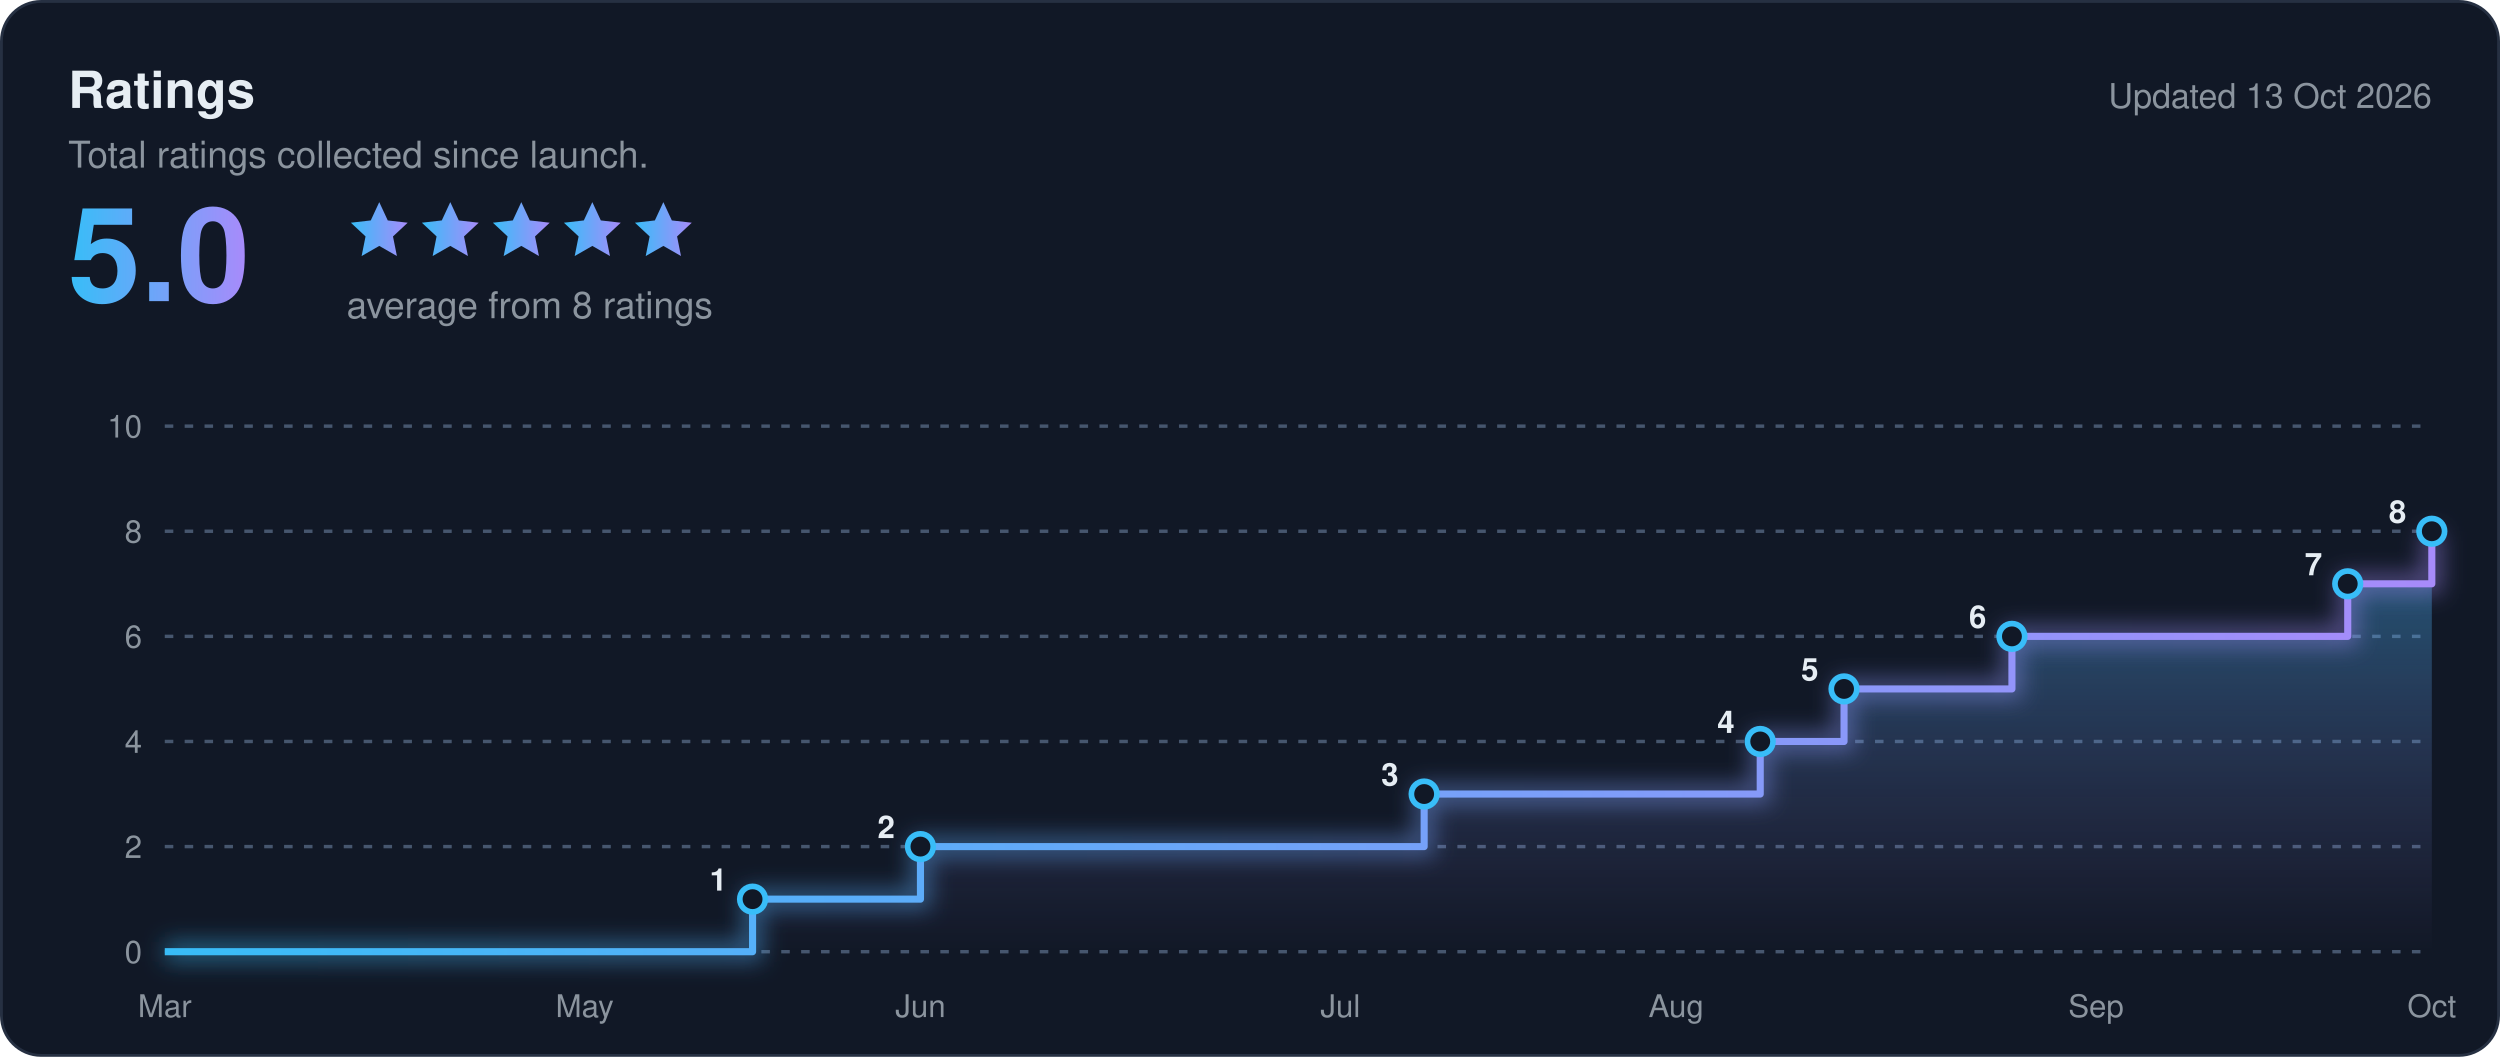
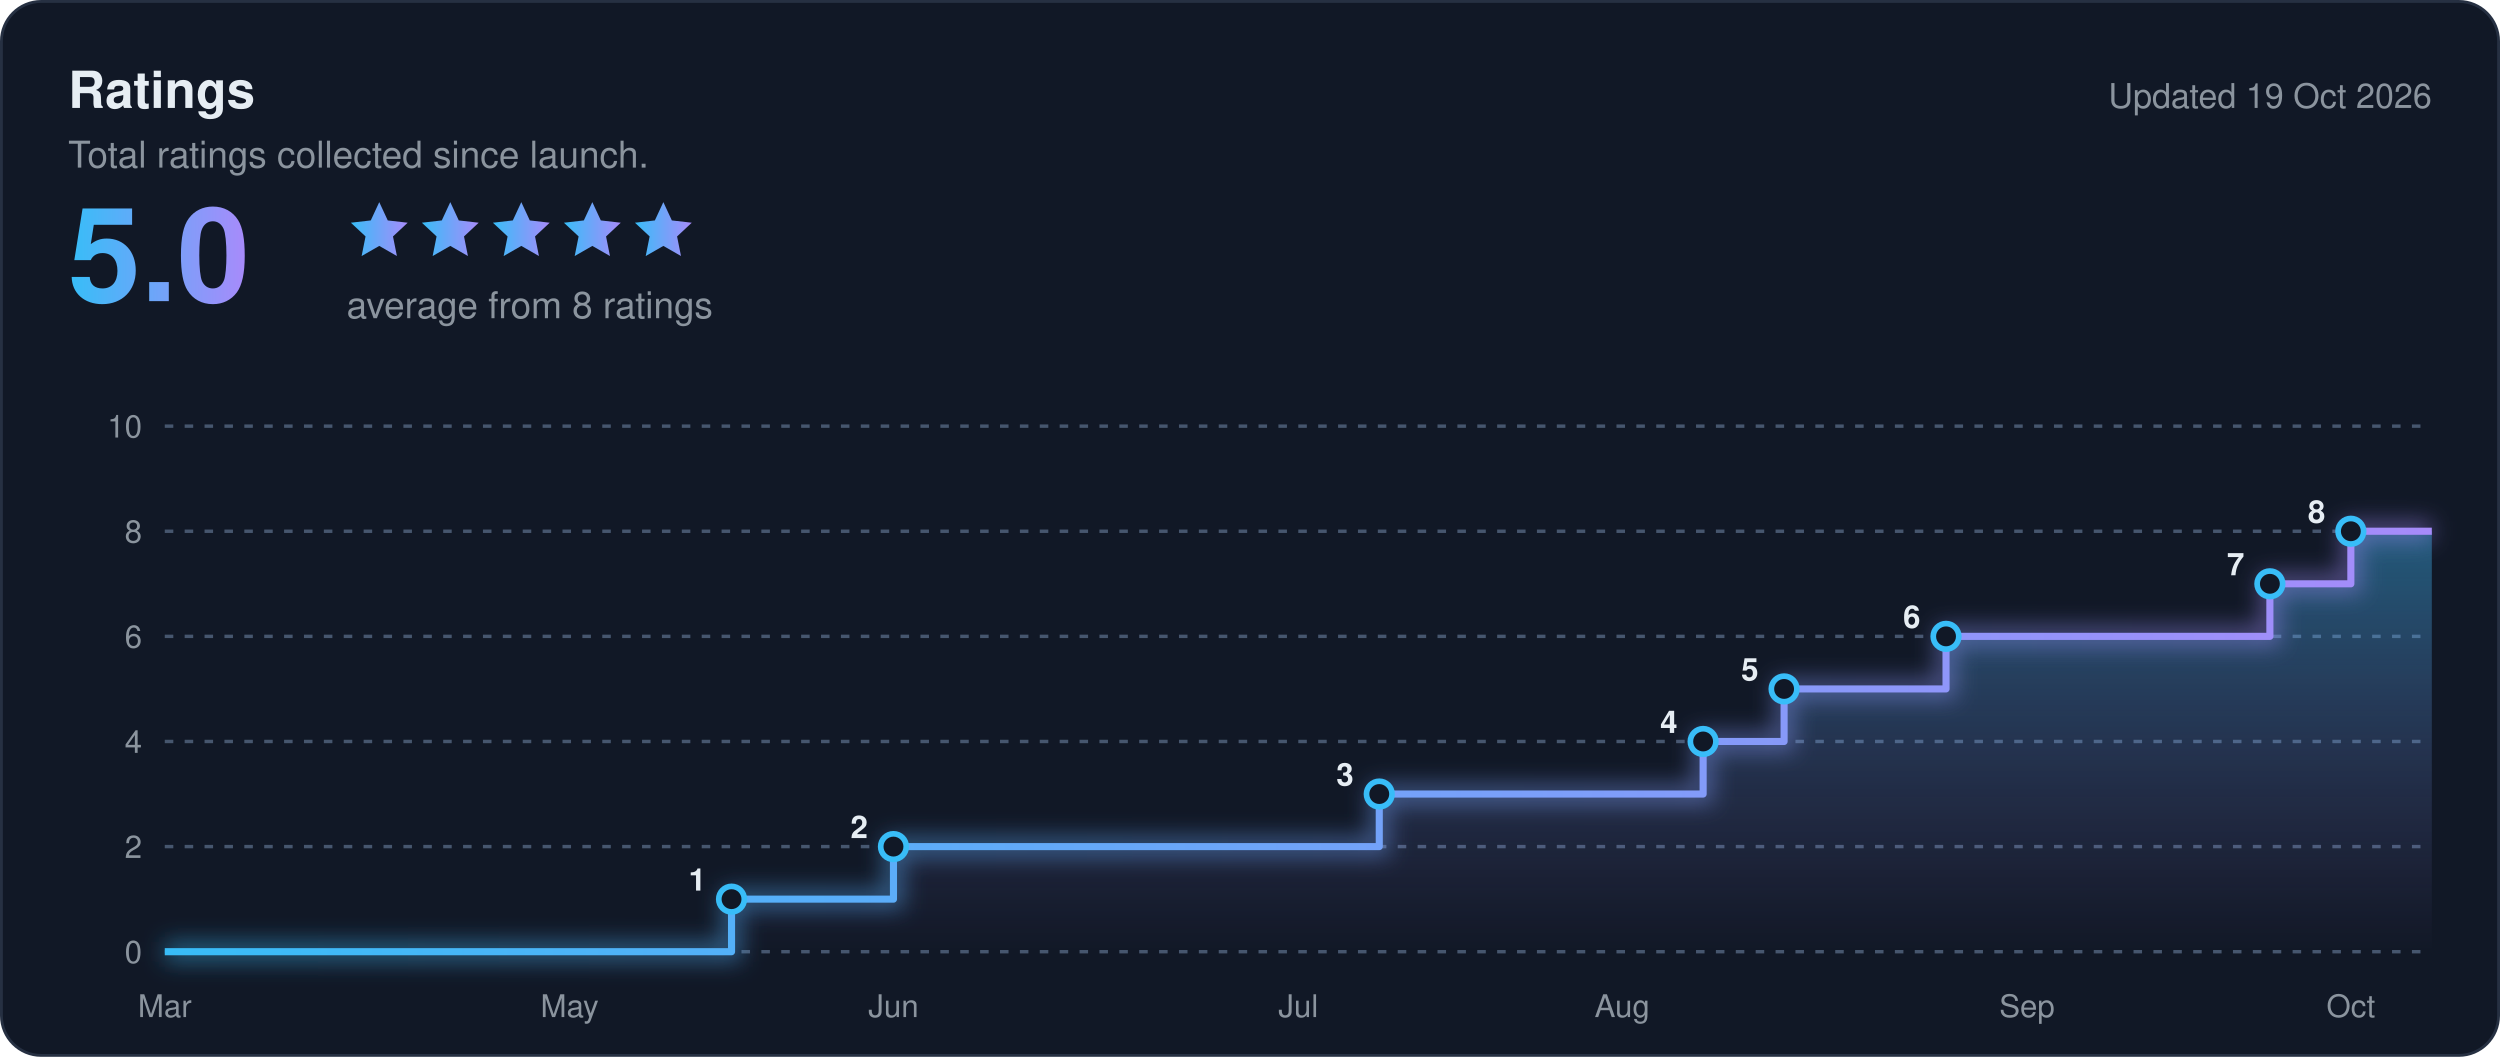
<svg xmlns="http://www.w3.org/2000/svg" viewBox="0 0 880 372" width="880" height="372" role="img" aria-label="Ratings" font-family="'Segoe UI', system-ui, -apple-system, Helvetica, Arial, sans-serif">
  <style>@keyframes draw{from{stroke-dasharray:1;stroke-dashoffset:1}to{stroke-dasharray:1;stroke-dashoffset:0}}@keyframes fade{from{opacity:0}}.ln,.gw{animation:draw 2.2s ease-out .2s backwards}.fd{animation:fade 1.4s ease 1.2s backwards}@keyframes pop{from{opacity:0;transform:scale(0)}}.sp{transform-box:fill-box;transform-origin:center;animation:pop .55s cubic-bezier(.34,1.56,.64,1) backwards}.dp{transform-box:fill-box;transform-origin:center;animation:pop .45s cubic-bezier(.34,1.56,.64,1) backwards}@media (prefers-reduced-motion:reduce){.lwv{display:none}}@media (prefers-reduced-motion:reduce){*{animation:none!important}}</style>
  <defs>
    <linearGradient id="lg" x1="0" x2="1">
      <stop offset="0" stop-color="#38bdf8" />
      <stop offset="1" stop-color="#a78bfa" />
    </linearGradient>
    <linearGradient id="ag" x1="0" x2="0" y1="0" y2="1">
      <stop offset="0" stop-color="#38bdf8" stop-opacity=".4" />
      <stop offset="1" stop-color="#a78bfa" stop-opacity="0" />
    </linearGradient>
    <filter id="gw" x="-5%" y="-30%" width="110%" height="160%">
      <feGaussianBlur stdDeviation="4" />
    </filter>
    <linearGradient id="wv" gradientUnits="userSpaceOnUse" x1="0" y1="0" x2="880" y2="0" gradientTransform="translate(-90,0)">
      <stop offset="0" stop-color="#fff" stop-opacity="0" />
      <stop offset=".04" stop-color="#fff" stop-opacity="0" />
      <stop offset=".08" stop-color="#fff" stop-opacity="1" />
      <stop offset=".086" stop-color="#fff" stop-opacity="0" />
      <stop offset="1" stop-color="#fff" stop-opacity="0" />
      <animateTransform attributeName="gradientTransform" type="translate" from="-90 0" to="970 0" dur="10s" begin="2.4s" repeatCount="indefinite" />
    </linearGradient>
  </defs>
  <rect x=".5" y=".5" width="879" height="371" rx="14" fill="#111826" stroke="#263042" />
  <text x="24" y="38" font-size="18" font-weight="700" fill="#e6edf3">Ratings</text>
  <text x="24" y="59" font-size="13" fill="#8b949e">Total ratings collected since launch.</text>
-   <text x="856" y="38" font-size="12" fill="#8b949e" text-anchor="end">Updated 13 Oct 2026</text>
+   <text x="856" y="38" font-size="12" fill="#8b949e" text-anchor="end">Updated 19 Oct 2026</text>
  <text x="24" y="106" font-size="46" font-weight="700" fill="url(#lg)" style="animation:fade .5s ease .15s backwards">5.0</text>
  <g transform="translate(122,70)">
    <g transform="translate(0,0) scale(1.15)">
      <path class="sp" d="M10 1l2.6 5.6 6.1.7-4.5 4.2 1.2 6L10 14.4 4.6 17.5l1.2-6L1.3 7.3l6.1-.7z" fill="url(#lg)" style="animation-delay:0.35s" />
    </g>
    <g transform="translate(25,0) scale(1.15)">
      <path class="sp" d="M10 1l2.6 5.6 6.1.7-4.5 4.2 1.2 6L10 14.4 4.6 17.5l1.2-6L1.3 7.3l6.1-.7z" fill="url(#lg)" style="animation-delay:0.60s" />
    </g>
    <g transform="translate(50,0) scale(1.15)">
      <path class="sp" d="M10 1l2.6 5.6 6.1.7-4.5 4.2 1.2 6L10 14.4 4.6 17.5l1.2-6L1.3 7.3l6.1-.7z" fill="url(#lg)" style="animation-delay:0.85s" />
    </g>
    <g transform="translate(75,0) scale(1.15)">
      <path class="sp" d="M10 1l2.6 5.6 6.1.7-4.5 4.2 1.2 6L10 14.4 4.6 17.5l1.2-6L1.3 7.3l6.1-.7z" fill="url(#lg)" style="animation-delay:1.10s" />
    </g>
    <g transform="translate(100,0) scale(1.15)">
      <path class="sp" d="M10 1l2.6 5.6 6.1.7-4.5 4.2 1.2 6L10 14.4 4.6 17.5l1.2-6L1.3 7.3l6.1-.7z" fill="url(#lg)" style="animation-delay:1.35s" />
    </g>
  </g>
  <text x="122" y="112" font-size="13" fill="#8b949e" style="animation:fade .5s ease .3s backwards">average from 8 ratings</text>
  <line x1="58" x2="856" y1="335.0" y2="335.0" stroke="#46566e" stroke-width="1.2" stroke-dasharray="3 4" />
  <text x="50" y="339.0" font-size="11" fill="#8b949e" text-anchor="end">0</text>
  <line x1="58" x2="856" y1="298.0" y2="298.0" stroke="#46566e" stroke-width="1.2" stroke-dasharray="3 4" />
  <text x="50" y="302.0" font-size="11" fill="#8b949e" text-anchor="end">2</text>
  <line x1="58" x2="856" y1="261.0" y2="261.0" stroke="#46566e" stroke-width="1.2" stroke-dasharray="3 4" />
  <text x="50" y="265.0" font-size="11" fill="#8b949e" text-anchor="end">4</text>
  <line x1="58" x2="856" y1="224.0" y2="224.0" stroke="#46566e" stroke-width="1.2" stroke-dasharray="3 4" />
  <text x="50" y="228.0" font-size="11" fill="#8b949e" text-anchor="end">6</text>
  <line x1="58" x2="856" y1="187.0" y2="187.0" stroke="#46566e" stroke-width="1.2" stroke-dasharray="3 4" />
  <text x="50" y="191.0" font-size="11" fill="#8b949e" text-anchor="end">8</text>
  <line x1="58" x2="856" y1="150.0" y2="150.0" stroke="#46566e" stroke-width="1.2" stroke-dasharray="3 4" />
  <text x="50" y="154.0" font-size="11" fill="#8b949e" text-anchor="end">10</text>
  <text x="58.0" y="358" font-size="11" fill="#8b949e" text-anchor="middle">Mar</text>
-   <text x="205.8" y="358" font-size="11" fill="#8b949e" text-anchor="middle">May</text>
-   <text x="324.0" y="358" font-size="11" fill="#8b949e" text-anchor="middle">Jun</text>
-   <text x="471.8" y="358" font-size="11" fill="#8b949e" text-anchor="middle">Jul</text>
-   <text x="590.0" y="358" font-size="11" fill="#8b949e" text-anchor="middle">Aug</text>
-   <text x="737.8" y="358" font-size="11" fill="#8b949e" text-anchor="middle">Sep</text>
-   <text x="856.0" y="358" font-size="11" fill="#8b949e" text-anchor="middle">Oct</text>
-   <path class="fd" d="M58.0,335.0H264.9V316.5H324.0V298.0H501.3V279.5H619.6V261.0H649.1V242.5H708.2V224.0H826.4V205.5H856.0V187.0H856.0V335.0H58.0Z" fill="url(#ag)" />
-   <path class="gw" d="M58.0,335.0H264.9V316.5H324.0V298.0H501.3V279.5H619.6V261.0H649.1V242.5H708.2V224.0H826.4V205.5H856.0V187.0H856.0" pathLength="1" fill="none" stroke="url(#lg)" stroke-width="7" stroke-opacity=".45" filter="url(#gw)" />
-   <path class="ln" d="M58.0,335.0H264.9V316.5H324.0V298.0H501.3V279.5H619.6V261.0H649.1V242.5H708.2V224.0H826.4V205.5H856.0V187.0H856.0" pathLength="1" fill="none" stroke="url(#lg)" stroke-width="2.5" stroke-linejoin="round" />
-   <path class="lwv" d="M58.0,335.0H264.9V316.5H324.0V298.0H501.3V279.5H619.6V261.0H649.1V242.5H708.2V224.0H826.4V205.5H856.0V187.0H856.0" fill="none" stroke="url(#wv)" stroke-width="5.5" stroke-linecap="round" filter="url(#gw)" />
-   <path class="lwv" d="M58.0,335.0H264.9V316.5H324.0V298.0H501.3V279.5H619.6V261.0H649.1V242.5H708.2V224.0H826.4V205.5H856.0V187.0H856.0" fill="none" stroke="url(#wv)" stroke-width="2" stroke-linecap="round" />
-   <circle class="dp" cx="264.9" cy="316.5" r="4.5" fill="#111826" stroke="#38bdf8" stroke-width="2" style="animation-delay:2.50s" />
-   <text x="255.9" y="313.5" font-size="11" font-weight="700" fill="#e6edf3" text-anchor="end" style="animation:fade .4s ease 2.62s backwards">1</text>
-   <circle class="dp" cx="324.0" cy="298.0" r="4.5" fill="#111826" stroke="#38bdf8" stroke-width="2" style="animation-delay:2.68s" />
-   <text x="315.0" y="295.0" font-size="11" font-weight="700" fill="#e6edf3" text-anchor="end" style="animation:fade .4s ease 2.80s backwards">2</text>
-   <circle class="dp" cx="501.3" cy="279.5" r="4.5" fill="#111826" stroke="#38bdf8" stroke-width="2" style="animation-delay:2.86s" />
-   <text x="492.3" y="276.5" font-size="11" font-weight="700" fill="#e6edf3" text-anchor="end" style="animation:fade .4s ease 2.98s backwards">3</text>
-   <circle class="dp" cx="619.6" cy="261.0" r="4.5" fill="#111826" stroke="#38bdf8" stroke-width="2" style="animation-delay:3.04s" />
-   <text x="610.6" y="258.0" font-size="11" font-weight="700" fill="#e6edf3" text-anchor="end" style="animation:fade .4s ease 3.16s backwards">4</text>
-   <circle class="dp" cx="649.1" cy="242.5" r="4.5" fill="#111826" stroke="#38bdf8" stroke-width="2" style="animation-delay:3.22s" />
-   <text x="640.1" y="239.5" font-size="11" font-weight="700" fill="#e6edf3" text-anchor="end" style="animation:fade .4s ease 3.34s backwards">5</text>
-   <circle class="dp" cx="708.2" cy="224.0" r="4.5" fill="#111826" stroke="#38bdf8" stroke-width="2" style="animation-delay:3.40s" />
-   <text x="699.2" y="221.0" font-size="11" font-weight="700" fill="#e6edf3" text-anchor="end" style="animation:fade .4s ease 3.52s backwards">6</text>
-   <circle class="dp" cx="826.4" cy="205.5" r="4.5" fill="#111826" stroke="#38bdf8" stroke-width="2" style="animation-delay:3.58s" />
-   <text x="817.4" y="202.5" font-size="11" font-weight="700" fill="#e6edf3" text-anchor="end" style="animation:fade .4s ease 3.70s backwards">7</text>
-   <circle class="dp" cx="856.0" cy="187.0" r="4.5" fill="#111826" stroke="#38bdf8" stroke-width="2" style="animation-delay:3.76s" />
-   <text x="847.0" y="184.0" font-size="11" font-weight="700" fill="#e6edf3" text-anchor="end" style="animation:fade .4s ease 3.88s backwards">8</text>
+   <text x="200.5" y="358" font-size="11" fill="#8b949e" text-anchor="middle">May</text>
+   <text x="314.5" y="358" font-size="11" fill="#8b949e" text-anchor="middle">Jun</text>
+   <text x="457.0" y="358" font-size="11" fill="#8b949e" text-anchor="middle">Jul</text>
+   <text x="571.0" y="358" font-size="11" fill="#8b949e" text-anchor="middle">Aug</text>
+   <text x="713.5" y="358" font-size="11" fill="#8b949e" text-anchor="middle">Sep</text>
+   <text x="827.5" y="358" font-size="11" fill="#8b949e" text-anchor="middle">Oct</text>
+   <path class="fd" d="M58.0,335.0H257.5V316.5H314.5V298.0H485.5V279.5H599.5V261.0H628.0V242.5H685.0V224.0H799.0V205.5H827.5V187.0H856.0V335.0H58.0Z" fill="url(#ag)" />
+   <path class="gw" d="M58.0,335.0H257.5V316.5H314.5V298.0H485.5V279.5H599.5V261.0H628.0V242.5H685.0V224.0H799.0V205.5H827.5V187.0H856.0" pathLength="1" fill="none" stroke="url(#lg)" stroke-width="7" stroke-opacity=".45" filter="url(#gw)" />
+   <path class="ln" d="M58.0,335.0H257.5V316.5H314.5V298.0H485.5V279.5H599.5V261.0H628.0V242.5H685.0V224.0H799.0V205.5H827.5V187.0H856.0" pathLength="1" fill="none" stroke="url(#lg)" stroke-width="2.5" stroke-linejoin="round" />
+   <path class="lwv" d="M58.0,335.0H257.5V316.5H314.5V298.0H485.5V279.5H599.5V261.0H628.0V242.5H685.0V224.0H799.0V205.5H827.5V187.0H856.0" fill="none" stroke="url(#wv)" stroke-width="5.5" stroke-linecap="round" filter="url(#gw)" />
+   <path class="lwv" d="M58.0,335.0H257.5V316.5H314.5V298.0H485.5V279.5H599.5V261.0H628.0V242.5H685.0V224.0H799.0V205.5H827.5V187.0H856.0" fill="none" stroke="url(#wv)" stroke-width="2" stroke-linecap="round" />
+   <circle class="dp" cx="257.5" cy="316.5" r="4.5" fill="#111826" stroke="#38bdf8" stroke-width="2" style="animation-delay:2.50s" />
+   <text x="248.5" y="313.5" font-size="11" font-weight="700" fill="#e6edf3" text-anchor="end" style="animation:fade .4s ease 2.62s backwards">1</text>
+   <circle class="dp" cx="314.5" cy="298.0" r="4.5" fill="#111826" stroke="#38bdf8" stroke-width="2" style="animation-delay:2.68s" />
+   <text x="305.5" y="295.0" font-size="11" font-weight="700" fill="#e6edf3" text-anchor="end" style="animation:fade .4s ease 2.80s backwards">2</text>
+   <circle class="dp" cx="485.5" cy="279.5" r="4.5" fill="#111826" stroke="#38bdf8" stroke-width="2" style="animation-delay:2.86s" />
+   <text x="476.5" y="276.5" font-size="11" font-weight="700" fill="#e6edf3" text-anchor="end" style="animation:fade .4s ease 2.98s backwards">3</text>
+   <circle class="dp" cx="599.5" cy="261.0" r="4.5" fill="#111826" stroke="#38bdf8" stroke-width="2" style="animation-delay:3.04s" />
+   <text x="590.5" y="258.0" font-size="11" font-weight="700" fill="#e6edf3" text-anchor="end" style="animation:fade .4s ease 3.16s backwards">4</text>
+   <circle class="dp" cx="628.0" cy="242.5" r="4.5" fill="#111826" stroke="#38bdf8" stroke-width="2" style="animation-delay:3.22s" />
+   <text x="619.0" y="239.5" font-size="11" font-weight="700" fill="#e6edf3" text-anchor="end" style="animation:fade .4s ease 3.34s backwards">5</text>
+   <circle class="dp" cx="685.0" cy="224.0" r="4.5" fill="#111826" stroke="#38bdf8" stroke-width="2" style="animation-delay:3.40s" />
+   <text x="676.0" y="221.0" font-size="11" font-weight="700" fill="#e6edf3" text-anchor="end" style="animation:fade .4s ease 3.52s backwards">6</text>
+   <circle class="dp" cx="799.0" cy="205.5" r="4.5" fill="#111826" stroke="#38bdf8" stroke-width="2" style="animation-delay:3.58s" />
+   <text x="790.0" y="202.5" font-size="11" font-weight="700" fill="#e6edf3" text-anchor="end" style="animation:fade .4s ease 3.70s backwards">7</text>
+   <circle class="dp" cx="827.5" cy="187.0" r="4.5" fill="#111826" stroke="#38bdf8" stroke-width="2" style="animation-delay:3.76s" />
+   <text x="818.5" y="184.0" font-size="11" font-weight="700" fill="#e6edf3" text-anchor="end" style="animation:fade .4s ease 3.88s backwards">8</text>
</svg>
